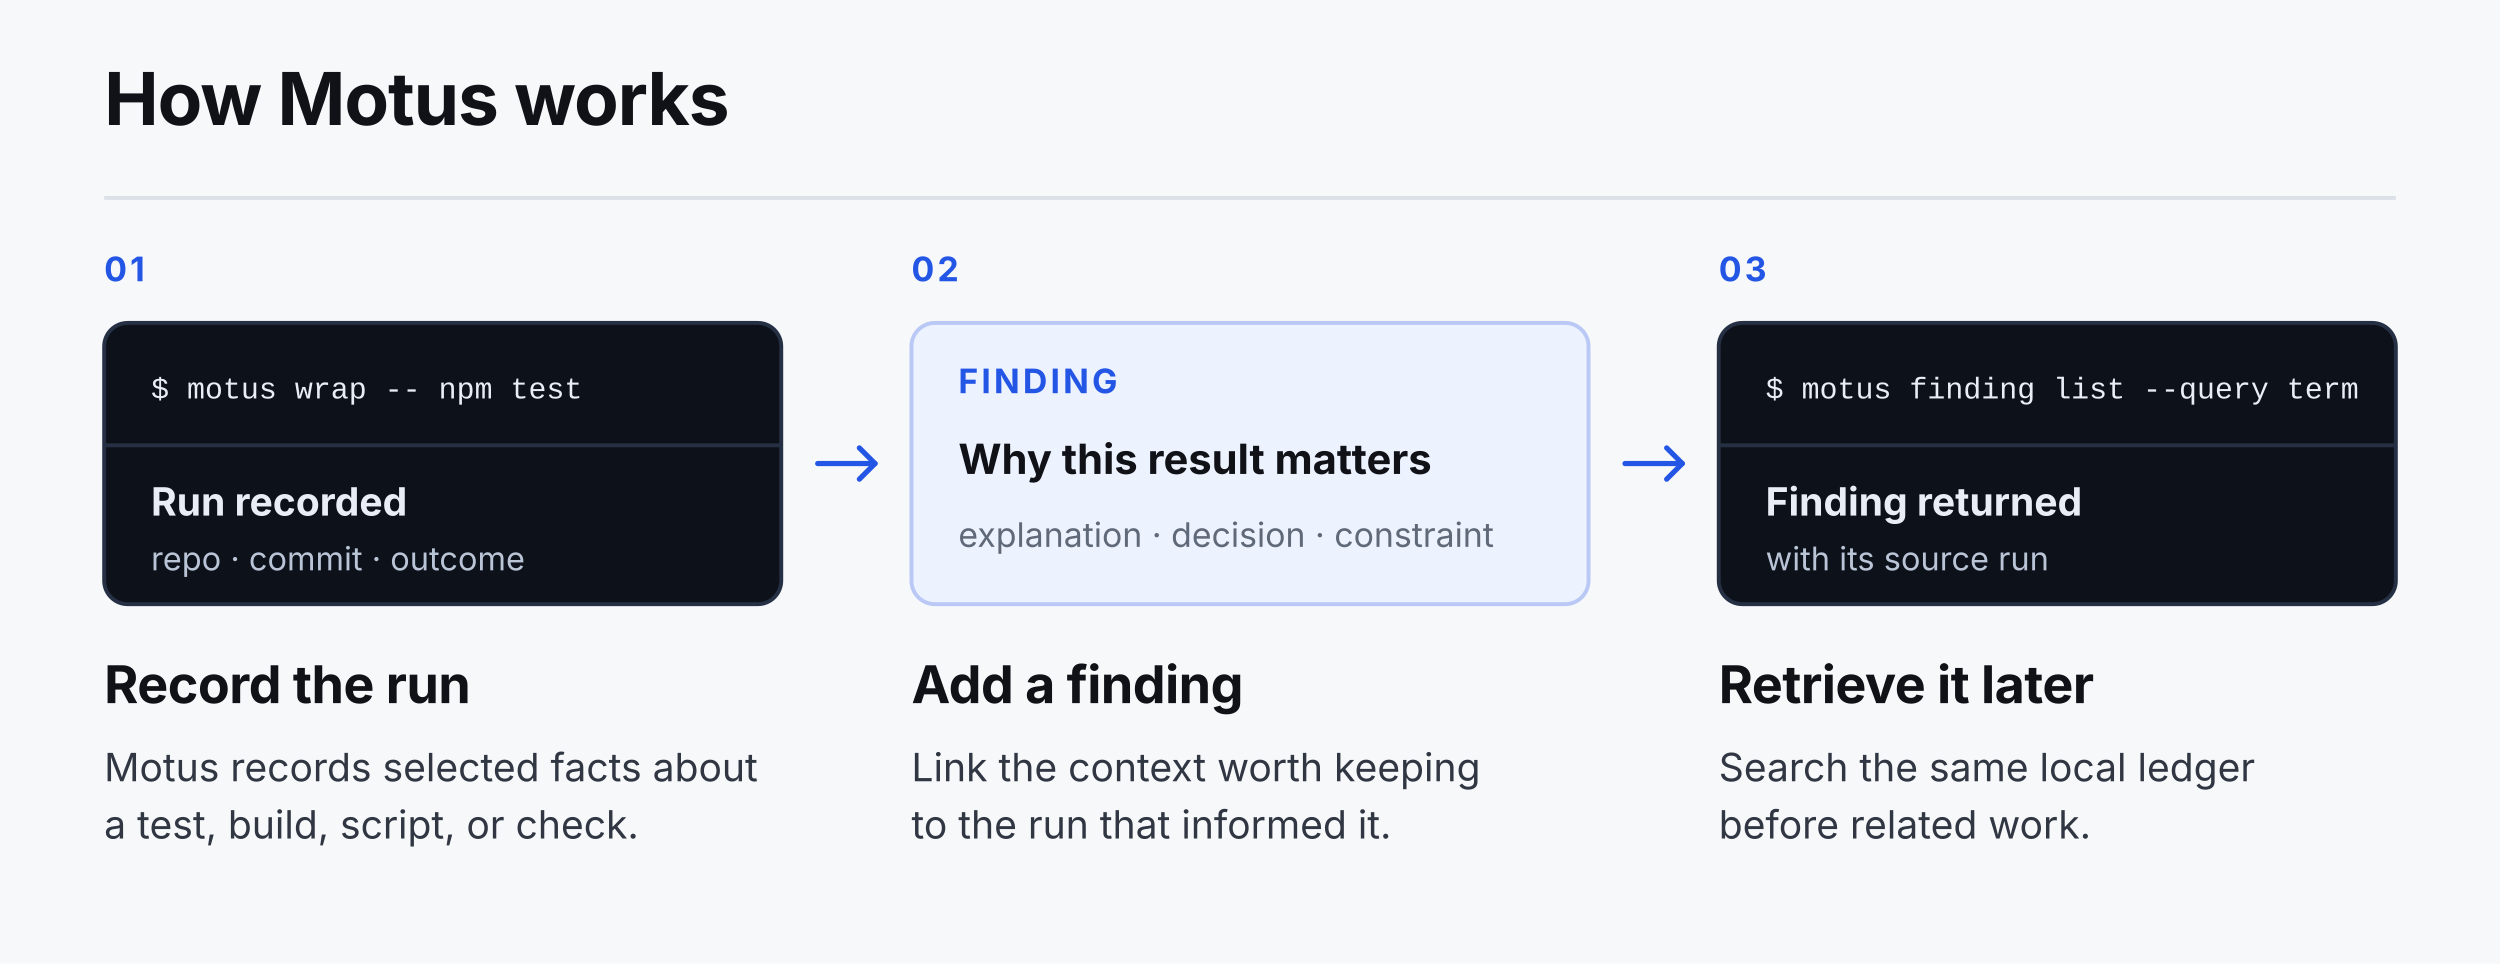
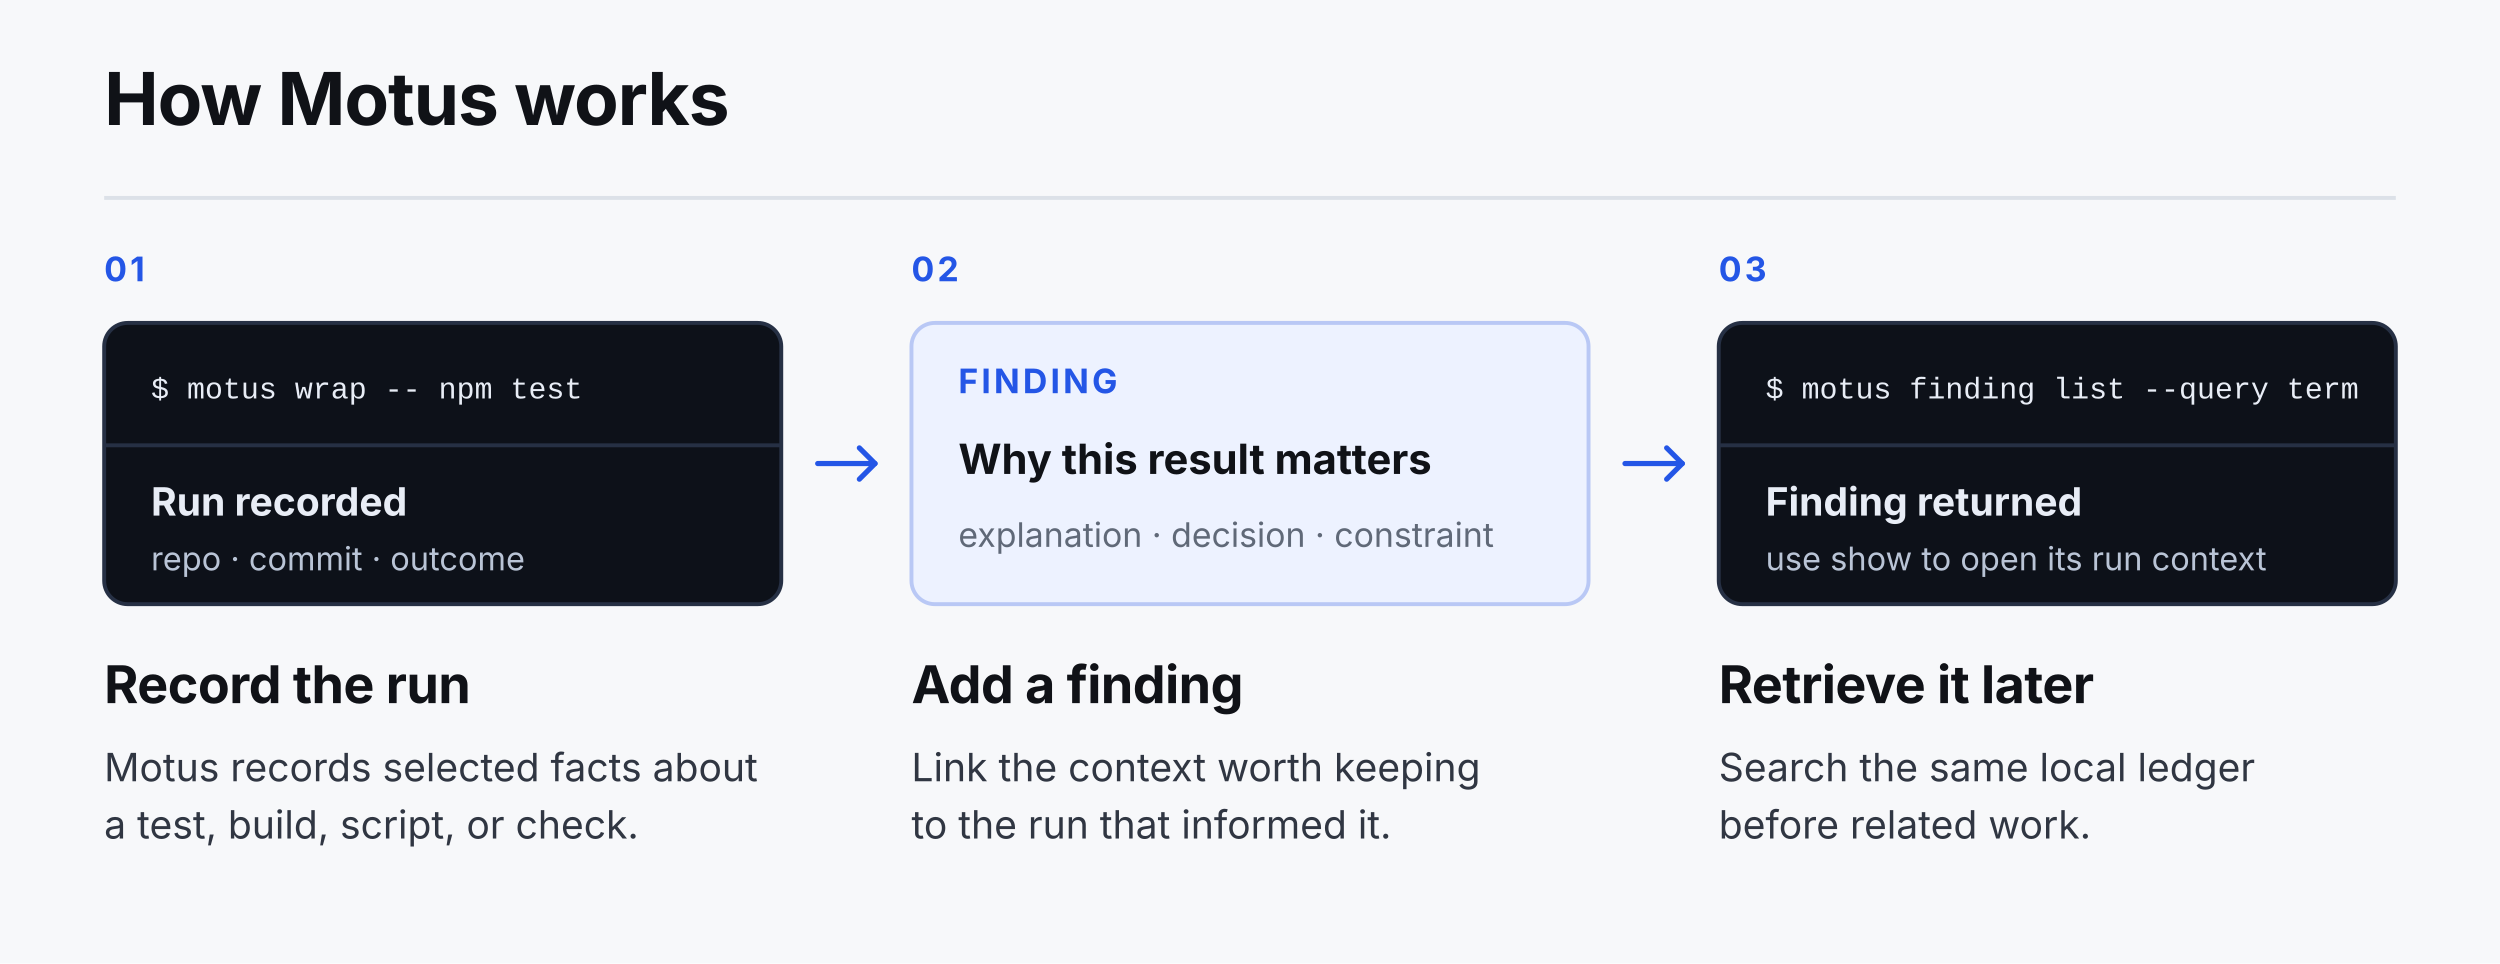
<svg xmlns="http://www.w3.org/2000/svg" width="960" height="370" viewBox="0 0 960 370" role="img" aria-labelledby="title desc">
  <style>
    .sans { font-family: Inter, -apple-system, BlinkMacSystemFont, "Segoe UI", Helvetica, Arial, sans-serif; }
    .mono { font-family: "SFMono-Regular", Consolas, "Liberation Mono", Menlo, monospace; }
    .title { fill: #101217; font-size: 28px; font-weight: 700; letter-spacing: -0.4px; }
    .step { fill: #2456e6; font-size: 13px; font-weight: 700; letter-spacing: 1.2px; }
    .heading { fill: #101217; font-size: 20px; font-weight: 700; letter-spacing: -0.2px; }
    .body { fill: #303642; font-size: 15px; }
    .card-title { fill: #101217; font-size: 16px; font-weight: 700; }
    .card-meta { fill: #606978; font-size: 13px; }
    .terminal-command { fill: #e8edf6; font-size: 11.5px; }
    .terminal-title { fill: #e8edf6; font-size: 15px; font-weight: 700; }
    .terminal-meta { fill: #b9c4d6; font-size: 12.5px; }
  </style>
  <rect width="960" height="370" fill="#f7f8fa" />
  <text class="sans title" x="40" y="48">How Motus works</text>
  <path d="M40 76H920" fill="none" stroke="#dce1e8" stroke-width="1.5" />
  <text class="sans step" x="40" y="108">01</text>
  <g aria-hidden="true">
    <rect x="40" y="124" width="260" height="108" rx="9" fill="#0d1119" stroke="#263044" stroke-width="1.5" />
    <path d="M40 171H300" fill="none" stroke="#263044" stroke-width="1.5" />
    <text class="mono terminal-command" x="58" y="153">$ motus wrap -- npm test</text>
    <text class="sans terminal-title" x="58" y="198">Run recorded</text>
    <text class="sans terminal-meta" x="58" y="219">repo · commit · outcome</text>
  </g>
  <text class="sans heading" x="40" y="270">Record the run</text>
  <text class="sans body" x="40" y="300">Motus records selected facts about</text>
  <text class="sans body" x="40" y="322">a test, build, script, or check.</text>
  <path d="M314 178H336" fill="none" stroke="#2456e6" stroke-width="2" stroke-linecap="round" />
  <path d="m330 172 6 6-6 6" fill="none" stroke="#2456e6" stroke-width="2" stroke-linecap="round" stroke-linejoin="round" />
  <text class="sans step" x="350" y="108">02</text>
  <g aria-hidden="true">
    <rect x="350" y="124" width="260" height="108" rx="9" fill="#edf2ff" stroke="#b9c8f5" stroke-width="1.5" />
    <text class="sans step" x="368" y="151">FINDING</text>
    <text class="sans card-title" x="368" y="182">Why this result matters</text>
    <text class="sans card-meta" x="368" y="210">explanation · decision · constraint</text>
  </g>
  <text class="sans heading" x="350" y="270">Add a finding</text>
  <text class="sans body" x="350" y="300">Link the context worth keeping</text>
  <text class="sans body" x="350" y="322">to the run that informed it.</text>
  <path d="M624 178H646" fill="none" stroke="#2456e6" stroke-width="2" stroke-linecap="round" />
  <path d="m640 172 6 6-6 6" fill="none" stroke="#2456e6" stroke-width="2" stroke-linecap="round" stroke-linejoin="round" />
  <text class="sans step" x="660" y="108">03</text>
  <g aria-hidden="true">
    <rect x="660" y="124" width="260" height="108" rx="9" fill="#0d1119" stroke="#263044" stroke-width="1.5" />
    <path d="M660 171H920" fill="none" stroke="#263044" stroke-width="1.5" />
    <text class="mono terminal-command" x="678" y="153">$ motus finding list --query term</text>
    <text class="sans terminal-title" x="678" y="198">Finding returned</text>
-     <text class="sans terminal-meta" x="678" y="219">with its source run</text>
+     <text class="sans terminal-meta" x="678" y="219">use show to open its run context</text>
  </g>
  <text class="sans heading" x="660" y="270">Retrieve it later</text>
  <text class="sans body" x="660" y="300">Search the same local ledger</text>
  <text class="sans body" x="660" y="322">before related work.</text>
</svg>
